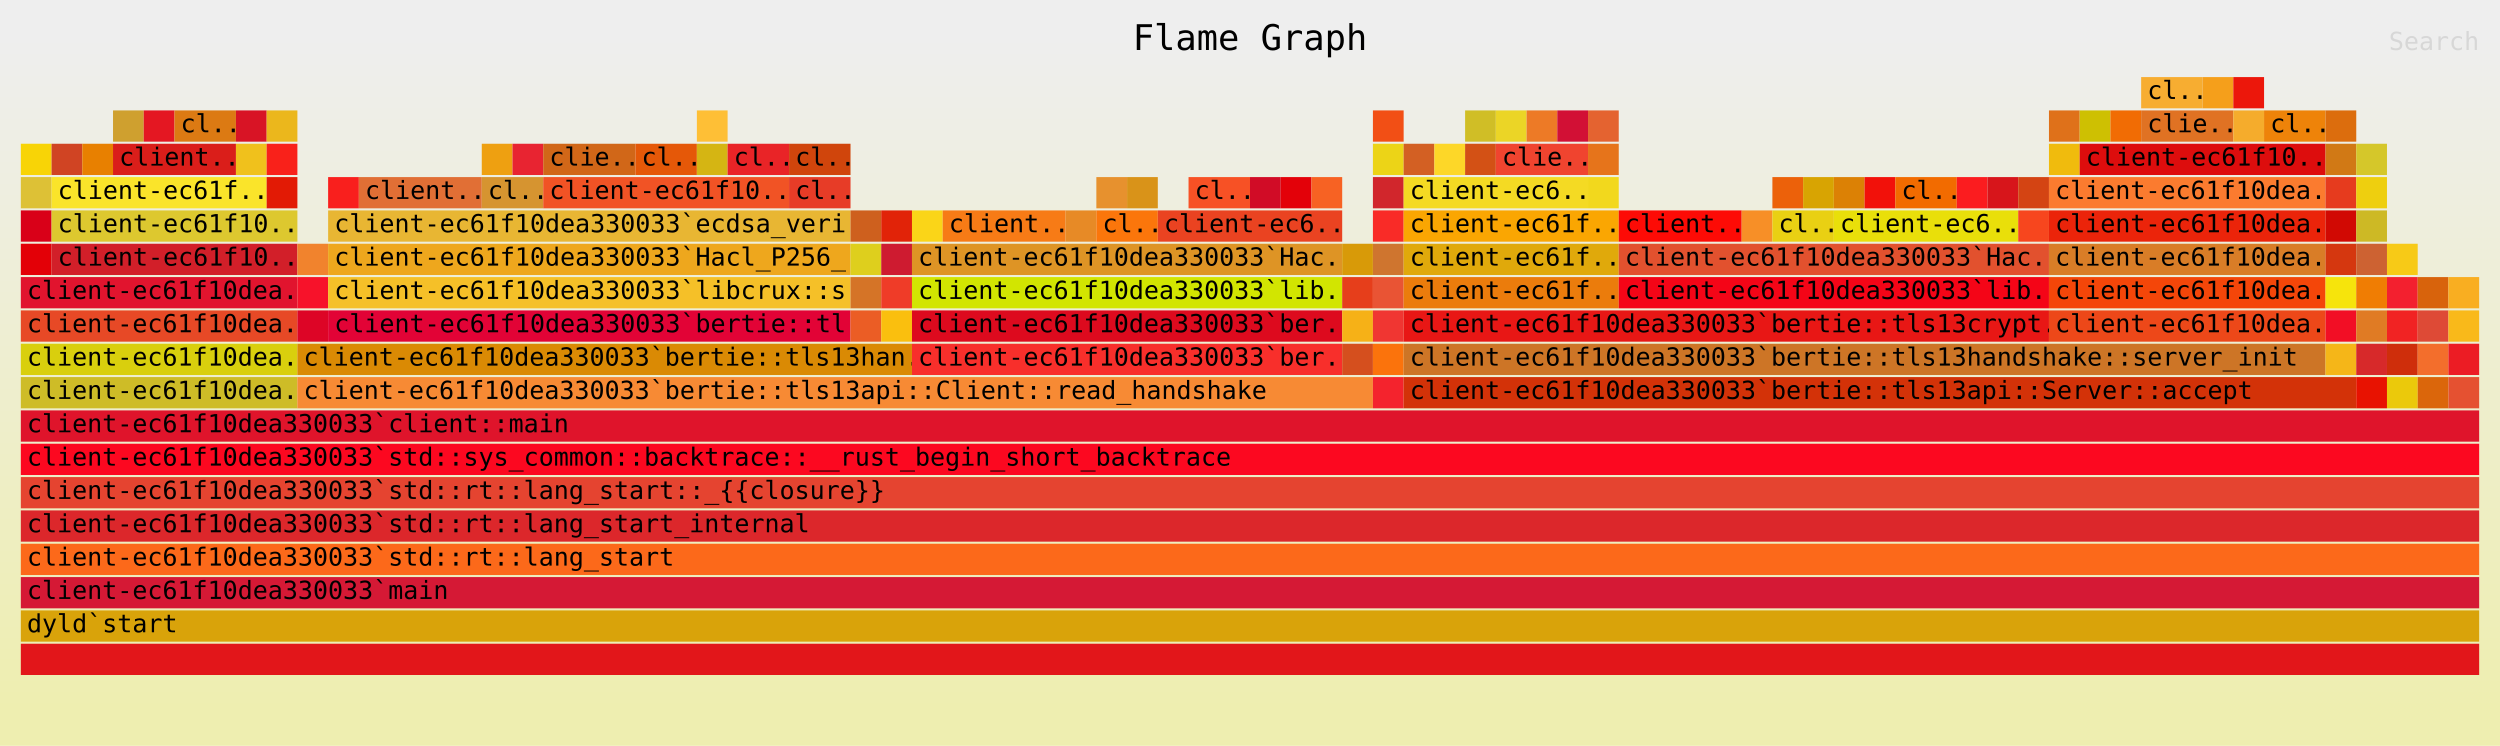
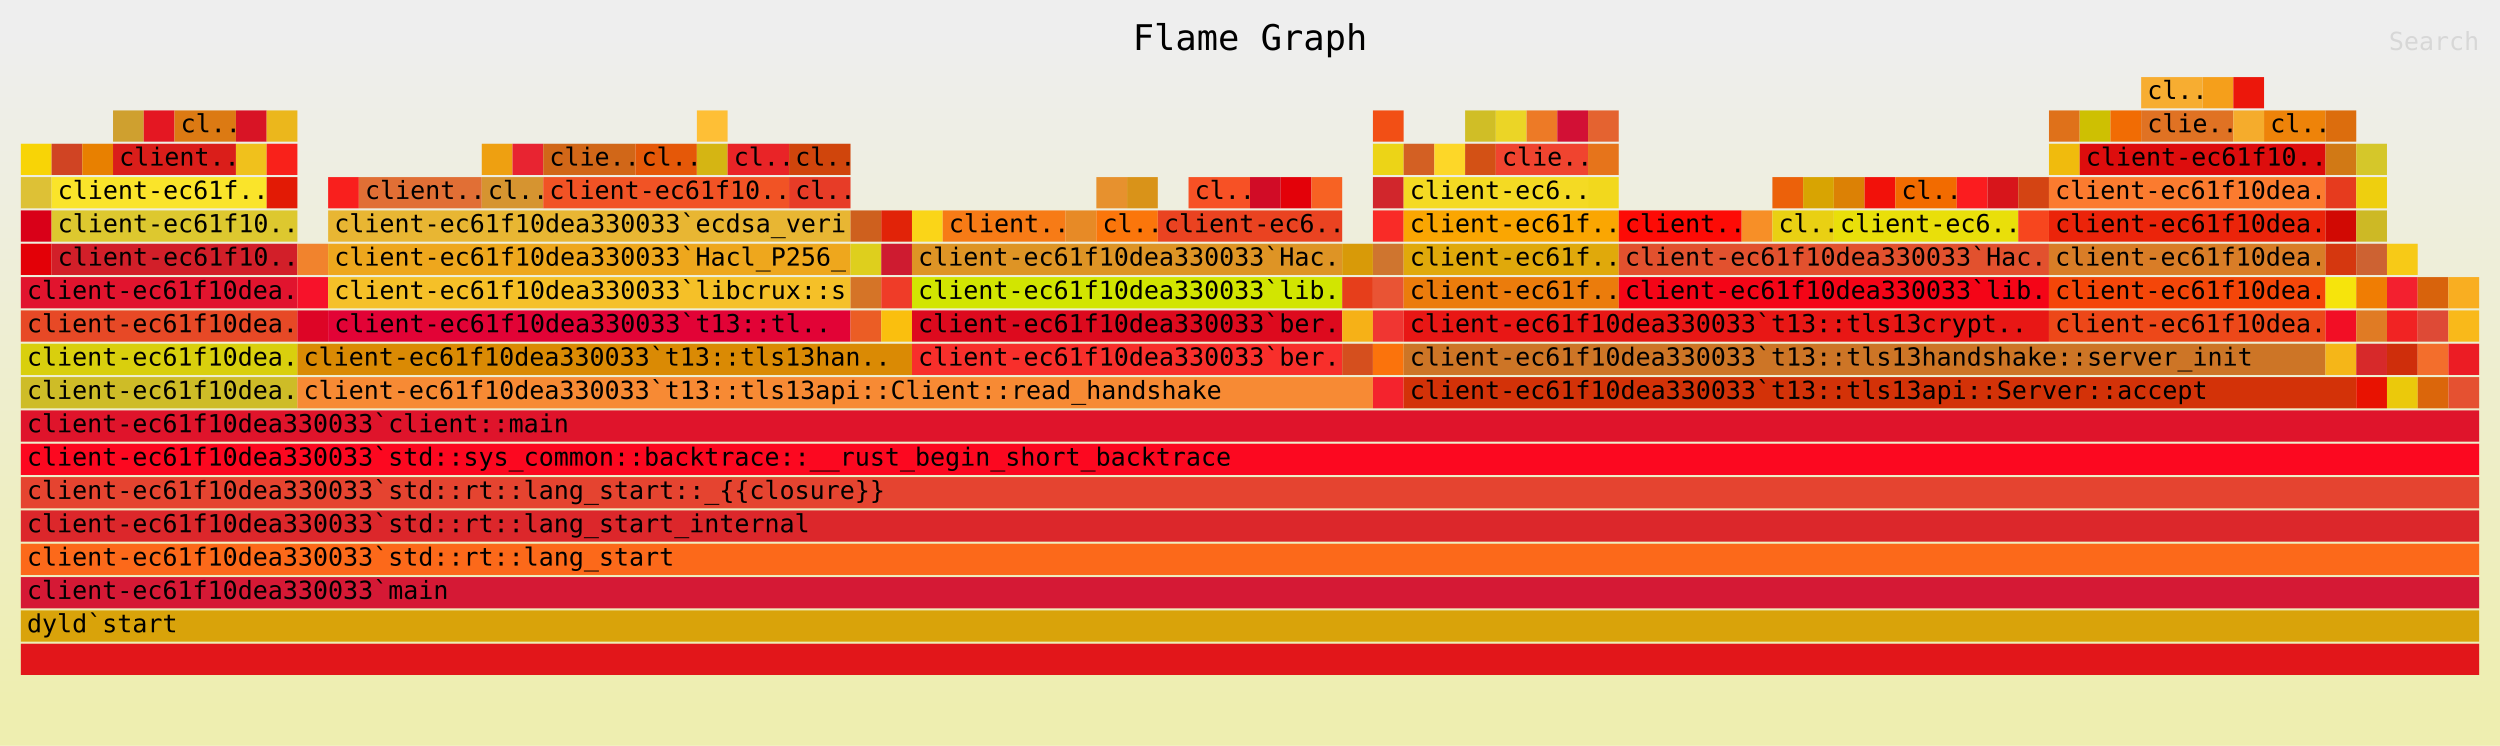
<svg xmlns="http://www.w3.org/2000/svg" xmlns:ns1="http://github.com/jonhoo/inferno" version="1.1" width="1200" height="358" viewBox="0 0 1200 358">
  <defs>
    <linearGradient id="background" y1="0" y2="1" x1="0" x2="0">
      <stop stop-color="#eeeeee" offset="5%" />
      <stop stop-color="#eeeeb0" offset="95%" />
    </linearGradient>
  </defs>
  <style type="text/css">
text { font-family:monospace; font-size:12px }
#title { text-anchor:middle; font-size:17px; }
#matched { text-anchor:end; }
#search { text-anchor:end; opacity:0.1; cursor:pointer; }
#search:hover, #search.show { opacity:1; }
#subtitle { text-anchor:middle; font-color:rgb(160,160,160); }
#unzoom { cursor:pointer; }
#frames &gt; *:hover { stroke:black; stroke-width:0.5; cursor:pointer; }
.hide { display:none; }
.parent { opacity:0.5; }
</style>
  <rect x="0" y="0" width="100%" height="358" fill="url(#background)" />
  <text id="title" fill="rgb(0,0,0)" x="50%" y="24.00">Flame Graph</text>
  <text id="details" fill="rgb(0,0,0)" x="10" y="341.00"> </text>
  <text id="unzoom" class="hide" fill="rgb(0,0,0)" x="10" y="24.00">Reset Zoom</text>
  <text id="search" fill="rgb(0,0,0)" x="1190" y="24.00">Search</text>
  <text id="matched" fill="rgb(0,0,0)" x="1190" y="341.00"> </text>
  <svg id="frames" x="10" width="1180" total_samples="80">
    <g>
      <rect x="0%" y="117" width="1.25%" height="15" fill="rgb(227,0,7)" ns1:x="0" ns1:w="1" />
      <text x="0.25%" y="127.50" />
    </g>
    <g>
      <rect x="0%" y="101" width="1.25%" height="15" fill="rgb(217,0,24)" ns1:x="0" ns1:w="1" />
      <text x="0.25%" y="111.50" />
    </g>
    <g>
      <rect x="0%" y="85" width="1.25%" height="15" fill="rgb(221,193,54)" ns1:x="0" ns1:w="1" />
      <text x="0.25%" y="95.50" />
    </g>
    <g>
      <rect x="0%" y="69" width="1.25%" height="15" fill="rgb(248,212,6)" ns1:x="0" ns1:w="1" />
      <text x="0.25%" y="79.50" />
    </g>
    <g>
      <rect x="1.25%" y="69" width="1.25%" height="15" fill="rgb(208,68,35)" ns1:x="1" ns1:w="1" />
      <text x="1.5%" y="79.50" />
    </g>
    <g>
      <rect x="2.5%" y="69" width="1.25%" height="15" fill="rgb(232,128,0)" ns1:x="2" ns1:w="1" />
      <text x="2.75%" y="79.50" />
    </g>
    <g>
      <rect x="3.75%" y="53" width="1.25%" height="15" fill="rgb(207,160,47)" ns1:x="3" ns1:w="1" />
      <text x="4%" y="63.50" />
    </g>
    <g>
      <rect x="5%" y="53" width="1.25%" height="15" fill="rgb(228,23,34)" ns1:x="4" ns1:w="1" />
      <text x="5.25%" y="63.50" />
    </g>
    <g>
      <rect x="3.75%" y="69" width="5%" height="15" fill="rgb(218,30,26)" ns1:x="3" ns1:w="4" />
      <text x="4%" y="79.50">client..</text>
    </g>
    <g>
      <rect x="6.25%" y="53" width="2.5%" height="15" fill="rgb(220,122,19)" ns1:x="5" ns1:w="2" />
      <text x="6.5%" y="63.50">cl..</text>
    </g>
    <g>
      <rect x="1.25%" y="85" width="8.75%" height="15" fill="rgb(250,228,42)" ns1:x="1" ns1:w="7" />
      <text x="1.5%" y="95.50">client-ec61f..</text>
    </g>
    <g>
      <rect x="8.75%" y="69" width="1.25%" height="15" fill="rgb(240,193,28)" ns1:x="7" ns1:w="1" />
      <text x="9%" y="79.50" />
    </g>
    <g>
      <rect x="8.75%" y="53" width="1.25%" height="15" fill="rgb(216,20,37)" ns1:x="7" ns1:w="1" />
      <text x="9%" y="63.50" />
    </g>
    <g>
      <rect x="0%" y="181" width="11.25%" height="15" fill="rgb(206,188,39)" ns1:x="0" ns1:w="9" />
      <text x="0.25%" y="191.50">client-ec61f10dea..</text>
    </g>
    <g>
      <rect x="0%" y="165" width="11.25%" height="15" fill="rgb(217,207,13)" ns1:x="0" ns1:w="9" />
      <text x="0.25%" y="175.50">client-ec61f10dea..</text>
    </g>
    <g>
      <rect x="0%" y="149" width="11.25%" height="15" fill="rgb(231,73,38)" ns1:x="0" ns1:w="9" />
      <text x="0.25%" y="159.50">client-ec61f10dea..</text>
    </g>
    <g>
      <rect x="0%" y="133" width="11.25%" height="15" fill="rgb(225,20,46)" ns1:x="0" ns1:w="9" />
      <text x="0.25%" y="143.50">client-ec61f10dea..</text>
    </g>
    <g>
      <rect x="1.25%" y="117" width="10%" height="15" fill="rgb(210,31,41)" ns1:x="1" ns1:w="8" />
      <text x="1.5%" y="127.50">client-ec61f10..</text>
    </g>
    <g>
      <rect x="1.25%" y="101" width="10%" height="15" fill="rgb(221,200,47)" ns1:x="1" ns1:w="8" />
      <text x="1.5%" y="111.50">client-ec61f10..</text>
    </g>
    <g>
      <rect x="10%" y="85" width="1.25%" height="15" fill="rgb(226,26,5)" ns1:x="8" ns1:w="1" />
      <text x="10.25%" y="95.50" />
    </g>
    <g>
      <rect x="10%" y="69" width="1.25%" height="15" fill="rgb(249,33,26)" ns1:x="8" ns1:w="1" />
      <text x="10.25%" y="79.50" />
    </g>
    <g>
      <rect x="10%" y="53" width="1.25%" height="15" fill="rgb(235,183,28)" ns1:x="8" ns1:w="1" />
      <text x="10.25%" y="63.50" />
    </g>
    <g>
      <rect x="11.25%" y="149" width="1.25%" height="15" fill="rgb(221,5,38)" ns1:x="9" ns1:w="1" />
      <text x="11.5%" y="159.50" />
    </g>
    <g>
      <rect x="11.25%" y="133" width="1.25%" height="15" fill="rgb(247,18,42)" ns1:x="9" ns1:w="1" />
      <text x="11.5%" y="143.50" />
    </g>
    <g>
      <rect x="11.25%" y="117" width="1.25%" height="15" fill="rgb(241,131,45)" ns1:x="9" ns1:w="1" />
      <text x="11.5%" y="127.50" />
    </g>
    <g>
      <rect x="12.5%" y="85" width="1.25%" height="15" fill="rgb(249,31,29)" ns1:x="10" ns1:w="1" />
      <text x="12.75%" y="95.50" />
    </g>
    <g>
      <rect x="13.75%" y="85" width="5%" height="15" fill="rgb(225,111,53)" ns1:x="11" ns1:w="4" />
      <text x="14%" y="95.50">client..</text>
    </g>
    <g>
      <rect x="18.75%" y="69" width="1.25%" height="15" fill="rgb(238,160,17)" ns1:x="15" ns1:w="1" />
      <text x="19%" y="79.50" />
    </g>
    <g>
      <rect x="18.75%" y="85" width="2.5%" height="15" fill="rgb(214,148,48)" ns1:x="15" ns1:w="2" />
      <text x="19%" y="95.50">cl..</text>
    </g>
    <g>
      <rect x="20%" y="69" width="1.25%" height="15" fill="rgb(232,36,49)" ns1:x="16" ns1:w="1" />
      <text x="20.25%" y="79.50" />
    </g>
    <g>
      <rect x="21.25%" y="69" width="3.75%" height="15" fill="rgb(209,103,24)" ns1:x="17" ns1:w="3" />
      <text x="21.5%" y="79.50">clie..</text>
    </g>
    <g>
      <rect x="25%" y="69" width="2.5%" height="15" fill="rgb(229,88,8)" ns1:x="20" ns1:w="2" />
      <text x="25.25%" y="79.50">cl..</text>
    </g>
    <g>
      <rect x="27.5%" y="69" width="1.25%" height="15" fill="rgb(213,181,19)" ns1:x="22" ns1:w="1" />
      <text x="27.75%" y="79.50" />
    </g>
    <g>
      <rect x="27.5%" y="53" width="1.25%" height="15" fill="rgb(254,191,54)" ns1:x="22" ns1:w="1" />
      <text x="27.75%" y="63.50" />
    </g>
    <g>
      <rect x="21.25%" y="85" width="10%" height="15" fill="rgb(241,83,37)" ns1:x="17" ns1:w="8" />
      <text x="21.5%" y="95.50">client-ec61f10..</text>
    </g>
    <g>
      <rect x="28.75%" y="69" width="2.5%" height="15" fill="rgb(233,36,39)" ns1:x="23" ns1:w="2" />
      <text x="29%" y="79.50">cl..</text>
    </g>
    <g>
      <rect x="12.5%" y="149" width="21.25%" height="15" fill="rgb(226,3,54)" ns1:x="10" ns1:w="17" />
-       <text x="12.75%" y="159.50">client-ec61f10dea330033`bertie::tl..</text>
+       <text x="12.75%" y="159.50">client-ec61f10dea330033`t13::tl..</text>
    </g>
    <g>
      <rect x="12.5%" y="133" width="21.25%" height="15" fill="rgb(245,192,40)" ns1:x="10" ns1:w="17" />
      <text x="12.75%" y="143.50">client-ec61f10dea330033`libcrux::s..</text>
    </g>
    <g>
      <rect x="12.5%" y="117" width="21.25%" height="15" fill="rgb(238,167,29)" ns1:x="10" ns1:w="17" />
      <text x="12.75%" y="127.50">client-ec61f10dea330033`Hacl_P256_..</text>
    </g>
    <g>
      <rect x="12.5%" y="101" width="21.25%" height="15" fill="rgb(232,182,51)" ns1:x="10" ns1:w="17" />
      <text x="12.75%" y="111.50">client-ec61f10dea330033`ecdsa_veri..</text>
    </g>
    <g>
      <rect x="31.25%" y="85" width="2.5%" height="15" fill="rgb(231,60,39)" ns1:x="25" ns1:w="2" />
      <text x="31.5%" y="95.50">cl..</text>
    </g>
    <g>
      <rect x="31.25%" y="69" width="2.5%" height="15" fill="rgb(208,69,12)" ns1:x="25" ns1:w="2" />
      <text x="31.5%" y="79.50">cl..</text>
    </g>
    <g>
      <rect x="33.75%" y="149" width="1.25%" height="15" fill="rgb(235,93,37)" ns1:x="27" ns1:w="1" />
      <text x="34%" y="159.50" />
    </g>
    <g>
      <rect x="33.75%" y="133" width="1.25%" height="15" fill="rgb(213,116,39)" ns1:x="27" ns1:w="1" />
      <text x="34%" y="143.50" />
    </g>
    <g>
      <rect x="33.75%" y="117" width="1.25%" height="15" fill="rgb(222,207,29)" ns1:x="27" ns1:w="1" />
      <text x="34%" y="127.50" />
    </g>
    <g>
      <rect x="33.75%" y="101" width="1.25%" height="15" fill="rgb(206,96,30)" ns1:x="27" ns1:w="1" />
      <text x="34%" y="111.50" />
    </g>
    <g>
      <rect x="11.25%" y="165" width="25%" height="15" fill="rgb(218,138,4)" ns1:x="9" ns1:w="20" />
-       <text x="11.5%" y="175.50">client-ec61f10dea330033`bertie::tls13han..</text>
+       <text x="11.5%" y="175.50">client-ec61f10dea330033`t13::tls13han..</text>
    </g>
    <g>
      <rect x="35%" y="149" width="1.25%" height="15" fill="rgb(250,191,14)" ns1:x="28" ns1:w="1" />
      <text x="35.25%" y="159.50" />
    </g>
    <g>
      <rect x="35%" y="133" width="1.25%" height="15" fill="rgb(239,60,40)" ns1:x="28" ns1:w="1" />
      <text x="35.25%" y="143.50" />
    </g>
    <g>
      <rect x="35%" y="117" width="1.25%" height="15" fill="rgb(206,27,48)" ns1:x="28" ns1:w="1" />
      <text x="35.25%" y="127.50" />
    </g>
    <g>
      <rect x="35%" y="101" width="1.25%" height="15" fill="rgb(225,35,8)" ns1:x="28" ns1:w="1" />
      <text x="35.25%" y="111.50" />
    </g>
    <g>
      <rect x="36.25%" y="101" width="1.25%" height="15" fill="rgb(250,213,24)" ns1:x="29" ns1:w="1" />
      <text x="36.5%" y="111.50" />
    </g>
    <g>
      <rect x="37.5%" y="101" width="5%" height="15" fill="rgb(247,123,22)" ns1:x="30" ns1:w="4" />
      <text x="37.75%" y="111.50">client..</text>
    </g>
    <g>
      <rect x="42.5%" y="101" width="1.25%" height="15" fill="rgb(231,138,38)" ns1:x="34" ns1:w="1" />
      <text x="42.75%" y="111.50" />
    </g>
    <g>
      <rect x="43.75%" y="85" width="1.25%" height="15" fill="rgb(231,145,46)" ns1:x="35" ns1:w="1" />
      <text x="44%" y="95.50" />
    </g>
    <g>
      <rect x="43.75%" y="101" width="2.5%" height="15" fill="rgb(251,118,11)" ns1:x="35" ns1:w="2" />
      <text x="44%" y="111.50">cl..</text>
    </g>
    <g>
      <rect x="45%" y="85" width="1.25%" height="15" fill="rgb(217,147,25)" ns1:x="36" ns1:w="1" />
      <text x="45.25%" y="95.50" />
    </g>
    <g>
      <rect x="47.5%" y="85" width="2.5%" height="15" fill="rgb(247,81,37)" ns1:x="38" ns1:w="2" />
      <text x="47.75%" y="95.50">cl..</text>
    </g>
    <g>
      <rect x="50%" y="85" width="1.25%" height="15" fill="rgb(209,12,38)" ns1:x="40" ns1:w="1" />
      <text x="50.25%" y="95.50" />
    </g>
    <g>
      <rect x="51.25%" y="85" width="1.25%" height="15" fill="rgb(227,1,9)" ns1:x="41" ns1:w="1" />
      <text x="51.5%" y="95.50" />
    </g>
    <g>
      <rect x="36.25%" y="165" width="17.5%" height="15" fill="rgb(248,47,43)" ns1:x="29" ns1:w="14" />
      <text x="36.5%" y="175.50">client-ec61f10dea330033`ber..</text>
    </g>
    <g>
      <rect x="36.25%" y="149" width="17.5%" height="15" fill="rgb(221,10,30)" ns1:x="29" ns1:w="14" />
      <text x="36.5%" y="159.50">client-ec61f10dea330033`ber..</text>
    </g>
    <g>
      <rect x="36.25%" y="133" width="17.5%" height="15" fill="rgb(210,229,1)" ns1:x="29" ns1:w="14" />
      <text x="36.5%" y="143.50">client-ec61f10dea330033`lib..</text>
    </g>
    <g>
      <rect x="36.25%" y="117" width="17.5%" height="15" fill="rgb(222,148,37)" ns1:x="29" ns1:w="14" />
      <text x="36.5%" y="127.50">client-ec61f10dea330033`Hac..</text>
    </g>
    <g>
      <rect x="46.25%" y="101" width="7.5%" height="15" fill="rgb(234,67,33)" ns1:x="37" ns1:w="6" />
      <text x="46.5%" y="111.50">client-ec6..</text>
    </g>
    <g>
      <rect x="52.5%" y="85" width="1.25%" height="15" fill="rgb(247,98,35)" ns1:x="42" ns1:w="1" />
      <text x="52.75%" y="95.50" />
    </g>
    <g>
      <rect x="11.25%" y="181" width="43.75%" height="15" fill="rgb(247,138,52)" ns1:x="9" ns1:w="35" />
-       <text x="11.5%" y="191.50">client-ec61f10dea330033`bertie::tls13api::Client::read_handshake</text>
+       <text x="11.5%" y="191.50">client-ec61f10dea330033`t13::tls13api::Client::read_handshake</text>
    </g>
    <g>
      <rect x="53.75%" y="165" width="1.25%" height="15" fill="rgb(213,79,30)" ns1:x="43" ns1:w="1" />
      <text x="54%" y="175.50" />
    </g>
    <g>
      <rect x="53.75%" y="149" width="1.25%" height="15" fill="rgb(246,177,23)" ns1:x="43" ns1:w="1" />
      <text x="54%" y="159.50" />
    </g>
    <g>
      <rect x="53.75%" y="133" width="1.25%" height="15" fill="rgb(230,62,27)" ns1:x="43" ns1:w="1" />
      <text x="54%" y="143.50" />
    </g>
    <g>
      <rect x="53.75%" y="117" width="1.25%" height="15" fill="rgb(216,154,8)" ns1:x="43" ns1:w="1" />
      <text x="54%" y="127.50" />
    </g>
    <g>
      <rect x="55%" y="181" width="1.25%" height="15" fill="rgb(244,35,45)" ns1:x="44" ns1:w="1" />
      <text x="55.25%" y="191.50" />
    </g>
    <g>
      <rect x="55%" y="165" width="1.25%" height="15" fill="rgb(251,115,12)" ns1:x="44" ns1:w="1" />
      <text x="55.25%" y="175.50" />
    </g>
    <g>
      <rect x="55%" y="149" width="1.25%" height="15" fill="rgb(240,54,50)" ns1:x="44" ns1:w="1" />
      <text x="55.25%" y="159.50" />
    </g>
    <g>
      <rect x="55%" y="133" width="1.25%" height="15" fill="rgb(233,84,52)" ns1:x="44" ns1:w="1" />
      <text x="55.25%" y="143.50" />
    </g>
    <g>
      <rect x="55%" y="117" width="1.25%" height="15" fill="rgb(207,117,47)" ns1:x="44" ns1:w="1" />
      <text x="55.25%" y="127.50" />
    </g>
    <g>
      <rect x="55%" y="101" width="1.25%" height="15" fill="rgb(249,43,39)" ns1:x="44" ns1:w="1" />
      <text x="55.25%" y="111.50" />
    </g>
    <g>
      <rect x="55%" y="85" width="1.25%" height="15" fill="rgb(209,38,44)" ns1:x="44" ns1:w="1" />
      <text x="55.25%" y="95.50" />
    </g>
    <g>
      <rect x="55%" y="69" width="1.25%" height="15" fill="rgb(236,212,23)" ns1:x="44" ns1:w="1" />
      <text x="55.25%" y="79.50" />
    </g>
    <g>
      <rect x="55%" y="53" width="1.25%" height="15" fill="rgb(242,79,21)" ns1:x="44" ns1:w="1" />
      <text x="55.25%" y="63.50" />
    </g>
    <g>
      <rect x="56.25%" y="69" width="1.25%" height="15" fill="rgb(211,96,35)" ns1:x="45" ns1:w="1" />
      <text x="56.5%" y="79.50" />
    </g>
    <g>
      <rect x="57.5%" y="69" width="1.25%" height="15" fill="rgb(253,215,40)" ns1:x="46" ns1:w="1" />
      <text x="57.75%" y="79.50" />
    </g>
    <g>
      <rect x="58.75%" y="69" width="1.25%" height="15" fill="rgb(211,81,21)" ns1:x="47" ns1:w="1" />
      <text x="59%" y="79.50" />
    </g>
    <g>
      <rect x="58.75%" y="53" width="1.25%" height="15" fill="rgb(208,190,38)" ns1:x="47" ns1:w="1" />
      <text x="59%" y="63.50" />
    </g>
    <g>
      <rect x="60%" y="53" width="1.25%" height="15" fill="rgb(235,213,38)" ns1:x="48" ns1:w="1" />
      <text x="60.25%" y="63.50" />
    </g>
    <g>
      <rect x="61.25%" y="53" width="1.25%" height="15" fill="rgb(237,122,38)" ns1:x="49" ns1:w="1" />
      <text x="61.5%" y="63.50" />
    </g>
    <g>
      <rect x="56.25%" y="85" width="7.5%" height="15" fill="rgb(244,218,35)" ns1:x="45" ns1:w="6" />
      <text x="56.5%" y="95.50">client-ec6..</text>
    </g>
    <g>
      <rect x="60%" y="69" width="3.75%" height="15" fill="rgb(240,68,47)" ns1:x="48" ns1:w="3" />
      <text x="60.25%" y="79.50">clie..</text>
    </g>
    <g>
      <rect x="62.5%" y="53" width="1.25%" height="15" fill="rgb(210,16,53)" ns1:x="50" ns1:w="1" />
      <text x="62.75%" y="63.50" />
    </g>
    <g>
      <rect x="56.25%" y="133" width="8.75%" height="15" fill="rgb(235,124,12)" ns1:x="45" ns1:w="7" />
      <text x="56.5%" y="143.50">client-ec61f..</text>
    </g>
    <g>
      <rect x="56.25%" y="117" width="8.75%" height="15" fill="rgb(224,169,11)" ns1:x="45" ns1:w="7" />
      <text x="56.5%" y="127.50">client-ec61f..</text>
    </g>
    <g>
      <rect x="56.25%" y="101" width="8.75%" height="15" fill="rgb(250,166,2)" ns1:x="45" ns1:w="7" />
      <text x="56.5%" y="111.50">client-ec61f..</text>
    </g>
    <g>
      <rect x="63.75%" y="85" width="1.25%" height="15" fill="rgb(242,216,29)" ns1:x="51" ns1:w="1" />
      <text x="64%" y="95.50" />
    </g>
    <g>
      <rect x="63.75%" y="69" width="1.25%" height="15" fill="rgb(230,116,27)" ns1:x="51" ns1:w="1" />
      <text x="64%" y="79.50" />
    </g>
    <g>
      <rect x="63.75%" y="53" width="1.25%" height="15" fill="rgb(228,99,48)" ns1:x="51" ns1:w="1" />
      <text x="64%" y="63.50" />
    </g>
    <g>
      <rect x="65%" y="101" width="5%" height="15" fill="rgb(253,11,6)" ns1:x="52" ns1:w="4" />
      <text x="65.25%" y="111.50">client..</text>
    </g>
    <g>
      <rect x="70%" y="101" width="1.25%" height="15" fill="rgb(247,143,39)" ns1:x="56" ns1:w="1" />
      <text x="70.25%" y="111.50" />
    </g>
    <g>
      <rect x="71.25%" y="85" width="1.25%" height="15" fill="rgb(236,97,10)" ns1:x="57" ns1:w="1" />
      <text x="71.5%" y="95.50" />
    </g>
    <g>
      <rect x="71.25%" y="101" width="2.5%" height="15" fill="rgb(233,208,19)" ns1:x="57" ns1:w="2" />
      <text x="71.5%" y="111.50">cl..</text>
    </g>
    <g>
      <rect x="72.5%" y="85" width="1.25%" height="15" fill="rgb(216,164,2)" ns1:x="58" ns1:w="1" />
      <text x="72.75%" y="95.50" />
    </g>
    <g>
      <rect x="73.75%" y="85" width="1.25%" height="15" fill="rgb(220,129,5)" ns1:x="59" ns1:w="1" />
      <text x="74%" y="95.50" />
    </g>
    <g>
      <rect x="75%" y="85" width="1.25%" height="15" fill="rgb(242,17,10)" ns1:x="60" ns1:w="1" />
      <text x="75.25%" y="95.50" />
    </g>
    <g>
      <rect x="76.25%" y="85" width="2.5%" height="15" fill="rgb(242,107,0)" ns1:x="61" ns1:w="2" />
      <text x="76.5%" y="95.50">cl..</text>
    </g>
    <g>
      <rect x="78.75%" y="85" width="1.25%" height="15" fill="rgb(251,28,31)" ns1:x="63" ns1:w="1" />
      <text x="79%" y="95.50" />
    </g>
    <g>
      <rect x="73.75%" y="101" width="7.5%" height="15" fill="rgb(233,223,10)" ns1:x="59" ns1:w="6" />
      <text x="74%" y="111.50">client-ec6..</text>
    </g>
    <g>
      <rect x="80%" y="85" width="1.25%" height="15" fill="rgb(215,21,27)" ns1:x="64" ns1:w="1" />
      <text x="80.25%" y="95.50" />
    </g>
    <g>
      <rect x="56.25%" y="149" width="26.25%" height="15" fill="rgb(232,23,21)" ns1:x="45" ns1:w="21" />
-       <text x="56.5%" y="159.50">client-ec61f10dea330033`bertie::tls13crypt..</text>
+       <text x="56.5%" y="159.50">client-ec61f10dea330033`t13::tls13crypt..</text>
    </g>
    <g>
      <rect x="65%" y="133" width="17.5%" height="15" fill="rgb(244,5,23)" ns1:x="52" ns1:w="14" />
      <text x="65.25%" y="143.50">client-ec61f10dea330033`lib..</text>
    </g>
    <g>
      <rect x="65%" y="117" width="17.5%" height="15" fill="rgb(226,81,46)" ns1:x="52" ns1:w="14" />
      <text x="65.25%" y="127.50">client-ec61f10dea330033`Hac..</text>
    </g>
    <g>
      <rect x="81.25%" y="101" width="1.25%" height="15" fill="rgb(247,70,30)" ns1:x="65" ns1:w="1" />
      <text x="81.5%" y="111.50" />
    </g>
    <g>
      <rect x="81.25%" y="85" width="1.25%" height="15" fill="rgb(212,68,19)" ns1:x="65" ns1:w="1" />
      <text x="81.5%" y="95.50" />
    </g>
    <g>
      <rect x="82.5%" y="69" width="1.25%" height="15" fill="rgb(240,187,13)" ns1:x="66" ns1:w="1" />
      <text x="82.75%" y="79.50" />
    </g>
    <g>
      <rect x="82.5%" y="53" width="1.25%" height="15" fill="rgb(223,113,26)" ns1:x="66" ns1:w="1" />
      <text x="82.75%" y="63.50" />
    </g>
    <g>
      <rect x="83.75%" y="53" width="1.25%" height="15" fill="rgb(206,192,2)" ns1:x="67" ns1:w="1" />
      <text x="84%" y="63.50" />
    </g>
    <g>
      <rect x="85%" y="53" width="1.25%" height="15" fill="rgb(241,108,4)" ns1:x="68" ns1:w="1" />
      <text x="85.25%" y="63.50" />
    </g>
    <g>
      <rect x="86.25%" y="37" width="2.5%" height="15" fill="rgb(247,173,49)" ns1:x="69" ns1:w="2" />
      <text x="86.5%" y="47.50">cl..</text>
    </g>
    <g>
      <rect x="86.25%" y="53" width="3.75%" height="15" fill="rgb(224,114,35)" ns1:x="69" ns1:w="3" />
      <text x="86.5%" y="63.50">clie..</text>
    </g>
    <g>
      <rect x="88.75%" y="37" width="1.25%" height="15" fill="rgb(245,159,27)" ns1:x="71" ns1:w="1" />
      <text x="89%" y="47.50" />
    </g>
    <g>
      <rect x="90%" y="53" width="1.25%" height="15" fill="rgb(245,172,44)" ns1:x="72" ns1:w="1" />
      <text x="90.25%" y="63.50" />
    </g>
    <g>
      <rect x="90%" y="37" width="1.25%" height="15" fill="rgb(236,23,11)" ns1:x="72" ns1:w="1" />
      <text x="90.25%" y="47.50" />
    </g>
    <g>
      <rect x="56.25%" y="165" width="37.5%" height="15" fill="rgb(205,117,38)" ns1:x="45" ns1:w="30" />
-       <text x="56.5%" y="175.50">client-ec61f10dea330033`bertie::tls13handshake::server_init</text>
+       <text x="56.5%" y="175.50">client-ec61f10dea330033`t13::tls13handshake::server_init</text>
    </g>
    <g>
      <rect x="82.5%" y="149" width="11.25%" height="15" fill="rgb(237,72,25)" ns1:x="66" ns1:w="9" />
      <text x="82.75%" y="159.50">client-ec61f10dea..</text>
    </g>
    <g>
      <rect x="82.5%" y="133" width="11.25%" height="15" fill="rgb(244,70,9)" ns1:x="66" ns1:w="9" />
      <text x="82.75%" y="143.50">client-ec61f10dea..</text>
    </g>
    <g>
      <rect x="82.5%" y="117" width="11.25%" height="15" fill="rgb(217,125,39)" ns1:x="66" ns1:w="9" />
      <text x="82.75%" y="127.50">client-ec61f10dea..</text>
    </g>
    <g>
      <rect x="82.5%" y="101" width="11.25%" height="15" fill="rgb(235,36,10)" ns1:x="66" ns1:w="9" />
      <text x="82.75%" y="111.50">client-ec61f10dea..</text>
    </g>
    <g>
      <rect x="82.5%" y="85" width="11.25%" height="15" fill="rgb(251,123,47)" ns1:x="66" ns1:w="9" />
      <text x="82.75%" y="95.50">client-ec61f10dea..</text>
    </g>
    <g>
      <rect x="83.75%" y="69" width="10%" height="15" fill="rgb(221,13,13)" ns1:x="67" ns1:w="8" />
      <text x="84%" y="79.50">client-ec61f10..</text>
    </g>
    <g>
      <rect x="91.25%" y="53" width="2.5%" height="15" fill="rgb(238,131,9)" ns1:x="73" ns1:w="2" />
      <text x="91.5%" y="63.50">cl..</text>
    </g>
    <g>
      <rect x="56.25%" y="181" width="38.75%" height="15" fill="rgb(211,50,8)" ns1:x="45" ns1:w="31" />
-       <text x="56.5%" y="191.50">client-ec61f10dea330033`bertie::tls13api::Server::accept</text>
+       <text x="56.5%" y="191.50">client-ec61f10dea330033`t13::tls13api::Server::accept</text>
    </g>
    <g>
      <rect x="93.75%" y="165" width="1.25%" height="15" fill="rgb(245,182,24)" ns1:x="75" ns1:w="1" />
      <text x="94%" y="175.50" />
    </g>
    <g>
      <rect x="93.75%" y="149" width="1.25%" height="15" fill="rgb(242,14,37)" ns1:x="75" ns1:w="1" />
      <text x="94%" y="159.50" />
    </g>
    <g>
      <rect x="93.75%" y="133" width="1.25%" height="15" fill="rgb(246,228,12)" ns1:x="75" ns1:w="1" />
      <text x="94%" y="143.50" />
    </g>
    <g>
      <rect x="93.75%" y="117" width="1.25%" height="15" fill="rgb(213,55,15)" ns1:x="75" ns1:w="1" />
      <text x="94%" y="127.50" />
    </g>
    <g>
      <rect x="93.75%" y="101" width="1.25%" height="15" fill="rgb(209,9,3)" ns1:x="75" ns1:w="1" />
      <text x="94%" y="111.50" />
    </g>
    <g>
      <rect x="93.75%" y="85" width="1.25%" height="15" fill="rgb(230,59,30)" ns1:x="75" ns1:w="1" />
      <text x="94%" y="95.50" />
    </g>
    <g>
      <rect x="93.75%" y="69" width="1.25%" height="15" fill="rgb(209,121,21)" ns1:x="75" ns1:w="1" />
      <text x="94%" y="79.50" />
    </g>
    <g>
      <rect x="93.75%" y="53" width="1.25%" height="15" fill="rgb(220,109,13)" ns1:x="75" ns1:w="1" />
      <text x="94%" y="63.50" />
    </g>
    <g>
      <rect x="95%" y="181" width="1.25%" height="15" fill="rgb(232,18,1)" ns1:x="76" ns1:w="1" />
      <text x="95.25%" y="191.50" />
    </g>
    <g>
      <rect x="95%" y="165" width="1.25%" height="15" fill="rgb(215,41,42)" ns1:x="76" ns1:w="1" />
      <text x="95.25%" y="175.50" />
    </g>
    <g>
      <rect x="95%" y="149" width="1.25%" height="15" fill="rgb(224,123,36)" ns1:x="76" ns1:w="1" />
      <text x="95.25%" y="159.50" />
    </g>
    <g>
      <rect x="95%" y="133" width="1.25%" height="15" fill="rgb(240,125,3)" ns1:x="76" ns1:w="1" />
      <text x="95.25%" y="143.50" />
    </g>
    <g>
      <rect x="95%" y="117" width="1.25%" height="15" fill="rgb(205,98,50)" ns1:x="76" ns1:w="1" />
      <text x="95.25%" y="127.50" />
    </g>
    <g>
      <rect x="95%" y="101" width="1.25%" height="15" fill="rgb(205,185,37)" ns1:x="76" ns1:w="1" />
      <text x="95.25%" y="111.50" />
    </g>
    <g>
      <rect x="95%" y="85" width="1.25%" height="15" fill="rgb(238,207,15)" ns1:x="76" ns1:w="1" />
      <text x="95.25%" y="95.50" />
    </g>
    <g>
      <rect x="95%" y="69" width="1.25%" height="15" fill="rgb(213,199,42)" ns1:x="76" ns1:w="1" />
      <text x="95.25%" y="79.50" />
    </g>
    <g>
      <rect x="96.25%" y="181" width="1.25%" height="15" fill="rgb(235,201,11)" ns1:x="77" ns1:w="1" />
      <text x="96.5%" y="191.50" />
    </g>
    <g>
      <rect x="96.25%" y="165" width="1.25%" height="15" fill="rgb(207,46,11)" ns1:x="77" ns1:w="1" />
      <text x="96.5%" y="175.50" />
    </g>
    <g>
      <rect x="96.25%" y="149" width="1.25%" height="15" fill="rgb(241,35,35)" ns1:x="77" ns1:w="1" />
      <text x="96.5%" y="159.50" />
    </g>
    <g>
      <rect x="96.25%" y="133" width="1.25%" height="15" fill="rgb(243,32,47)" ns1:x="77" ns1:w="1" />
      <text x="96.5%" y="143.50" />
    </g>
    <g>
      <rect x="96.25%" y="117" width="1.25%" height="15" fill="rgb(247,202,23)" ns1:x="77" ns1:w="1" />
      <text x="96.5%" y="127.50" />
    </g>
    <g>
      <rect x="97.5%" y="181" width="1.25%" height="15" fill="rgb(219,102,11)" ns1:x="78" ns1:w="1" />
      <text x="97.75%" y="191.50" />
    </g>
    <g>
      <rect x="97.5%" y="165" width="1.25%" height="15" fill="rgb(243,110,44)" ns1:x="78" ns1:w="1" />
      <text x="97.75%" y="175.50" />
    </g>
    <g>
      <rect x="97.5%" y="149" width="1.25%" height="15" fill="rgb(222,74,54)" ns1:x="78" ns1:w="1" />
      <text x="97.75%" y="159.50" />
    </g>
    <g>
      <rect x="97.5%" y="133" width="1.25%" height="15" fill="rgb(216,99,12)" ns1:x="78" ns1:w="1" />
      <text x="97.75%" y="143.50" />
    </g>
    <g>
      <rect x="0%" y="309" width="100%" height="15" fill="rgb(226,22,26)" ns1:x="0" ns1:w="80" />
      <text x="0.25%" y="319.50" />
    </g>
    <g>
      <rect x="0%" y="293" width="100%" height="15" fill="rgb(217,163,10)" ns1:x="0" ns1:w="80" />
      <text x="0.25%" y="303.50">dyld`start</text>
    </g>
    <g>
      <rect x="0%" y="277" width="100%" height="15" fill="rgb(213,25,53)" ns1:x="0" ns1:w="80" />
      <text x="0.25%" y="287.50">client-ec61f10dea330033`main</text>
    </g>
    <g>
      <rect x="0%" y="261" width="100%" height="15" fill="rgb(252,105,26)" ns1:x="0" ns1:w="80" />
      <text x="0.25%" y="271.50">client-ec61f10dea330033`std::rt::lang_start</text>
    </g>
    <g>
      <rect x="0%" y="245" width="100%" height="15" fill="rgb(220,39,43)" ns1:x="0" ns1:w="80" />
      <text x="0.25%" y="255.50">client-ec61f10dea330033`std::rt::lang_start_internal</text>
    </g>
    <g>
      <rect x="0%" y="229" width="100%" height="15" fill="rgb(229,68,48)" ns1:x="0" ns1:w="80" />
      <text x="0.25%" y="239.50">client-ec61f10dea330033`std::rt::lang_start::_{{closure}}</text>
    </g>
    <g>
      <rect x="0%" y="213" width="100%" height="15" fill="rgb(252,8,32)" ns1:x="0" ns1:w="80" />
      <text x="0.25%" y="223.50">client-ec61f10dea330033`std::sys_common::backtrace::__rust_begin_short_backtrace</text>
    </g>
    <g>
      <rect x="0%" y="197" width="100%" height="15" fill="rgb(223,20,43)" ns1:x="0" ns1:w="80" />
      <text x="0.25%" y="207.50">client-ec61f10dea330033`client::main</text>
    </g>
    <g>
      <rect x="98.75%" y="181" width="1.25%" height="15" fill="rgb(229,81,49)" ns1:x="79" ns1:w="1" />
      <text x="99%" y="191.50" />
    </g>
    <g>
      <rect x="98.75%" y="165" width="1.25%" height="15" fill="rgb(236,28,36)" ns1:x="79" ns1:w="1" />
      <text x="99%" y="175.50" />
    </g>
    <g>
      <rect x="98.75%" y="149" width="1.25%" height="15" fill="rgb(249,185,26)" ns1:x="79" ns1:w="1" />
      <text x="99%" y="159.50" />
    </g>
    <g>
      <rect x="98.75%" y="133" width="1.25%" height="15" fill="rgb(249,174,33)" ns1:x="79" ns1:w="1" />
      <text x="99%" y="143.50" />
    </g>
  </svg>
</svg>
